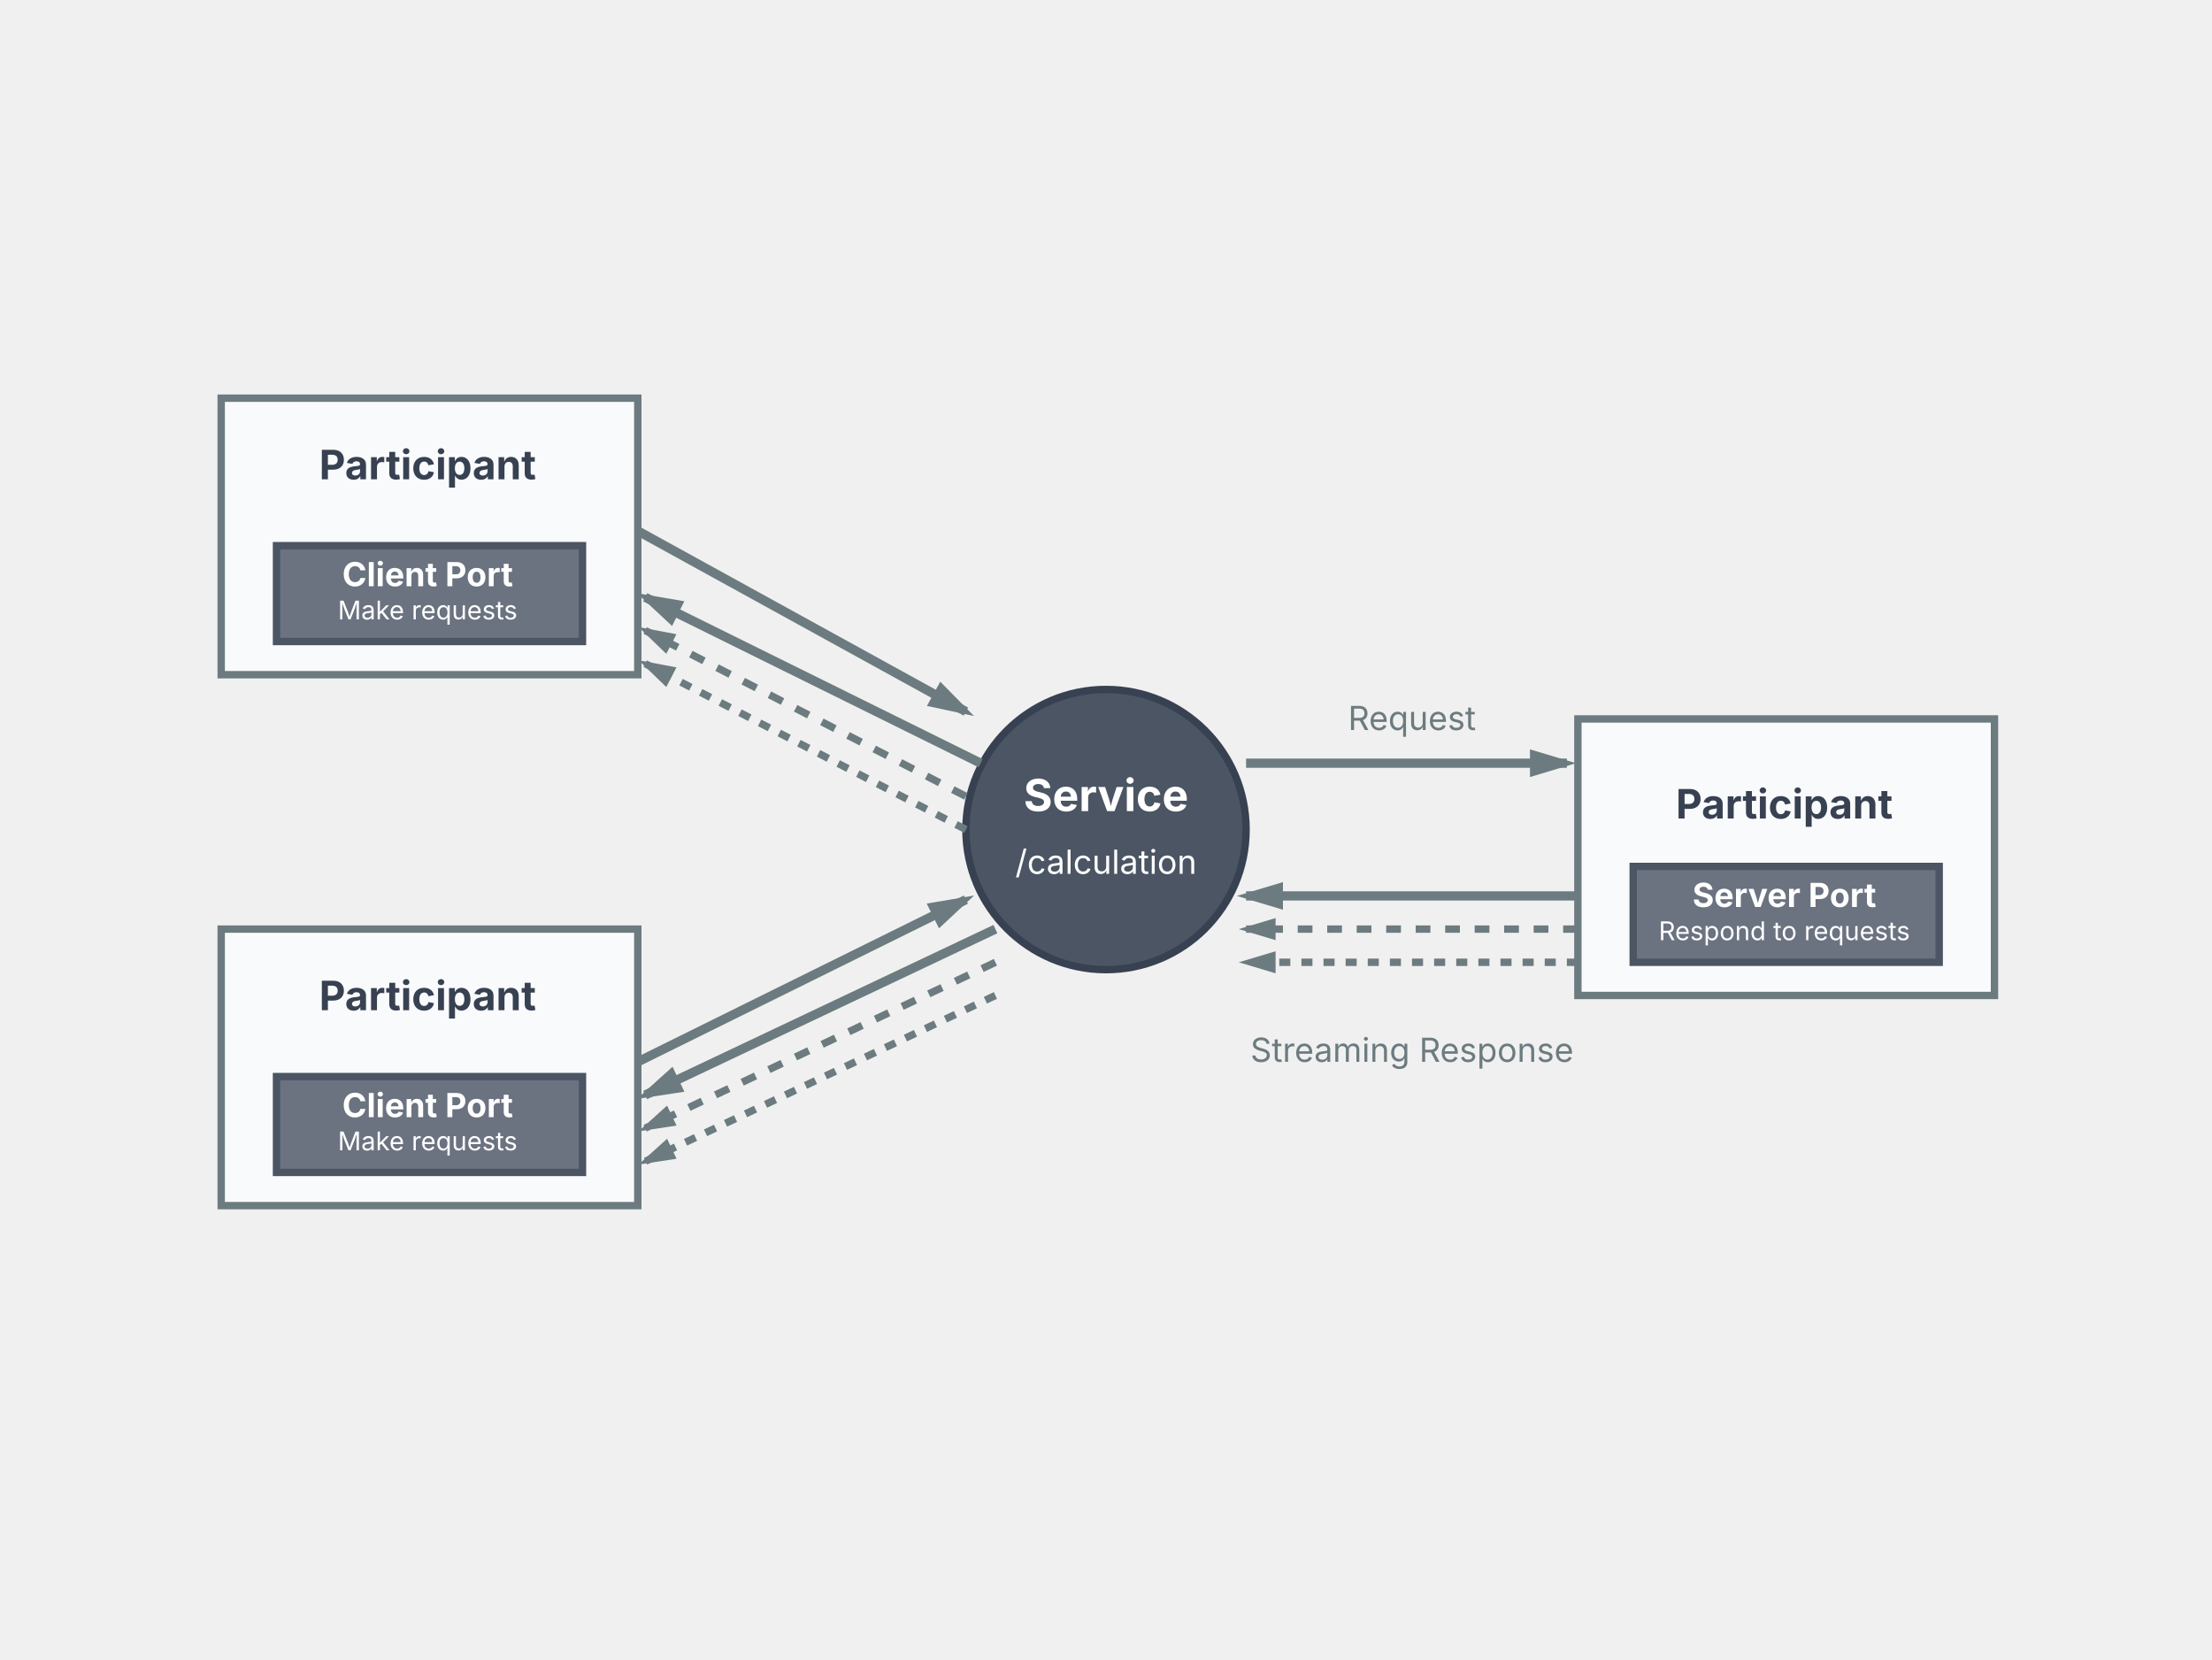
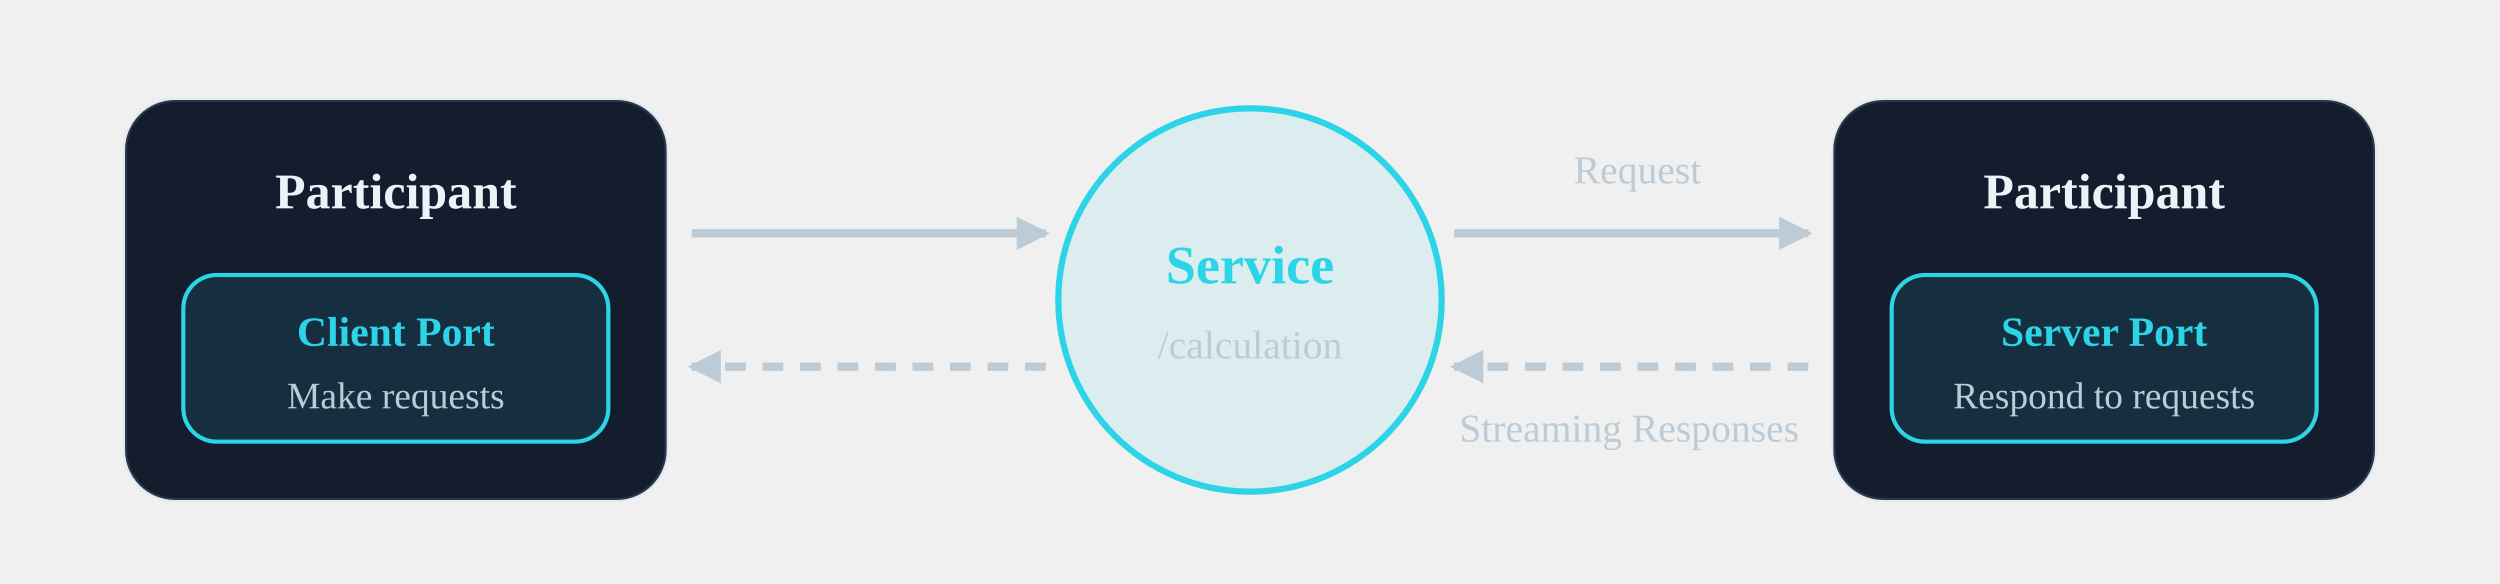
- <svg xmlns="http://www.w3.org/2000/svg" viewBox="0 0 600 450">
+ <svg xmlns="http://www.w3.org/2000/svg" viewBox="0 0 600 140" role="img" aria-label="Request-response communication model">
+   <style>
+     .rr-box    { fill: var(--ix-surface, #141d2d); stroke: var(--ix-line, rgba(150,200,230,0.16)); stroke-width: 1; }
+     .rr-port   { fill: rgba(45,212,232,0.10); stroke: var(--ix-ice, #2dd4e8); stroke-width: 1; }
+     .rr-svc    { fill: rgba(45,212,232,0.10); stroke: var(--ix-ice, #2dd4e8); stroke-width: 1.5; }
+     .rr-title  { font-family: var(--font-stack, sans-serif); font-weight: 600; font-size: 12px; fill: var(--ix-text, #eaf3f7); }
+     .rr-port-t { font-family: var(--font-stack--monospace, monospace); font-weight: 600; font-size: 10px; fill: var(--ix-ice, #2dd4e8); }
+     .rr-sub    { font-family: var(--font-stack, sans-serif); font-size: 9px; fill: var(--ix-muted, #bccbd6); }
+     .rr-svc-t  { font-family: var(--font-stack, sans-serif); font-weight: 600; font-size: 13px; fill: var(--ix-ice, #2dd4e8); }
+     .rr-svc-s  { font-family: var(--font-stack--monospace, monospace); font-size: 9.5px; fill: var(--ix-muted, #bccbd6); }
+     .rr-label  { font-family: var(--font-stack, sans-serif); font-size: 9.5px; fill: var(--ix-muted, #bccbd6); }
+     .rr-flow   { stroke: var(--ix-muted, #bccbd6); stroke-width: 2; fill: none; }
+     .rr-flow-d { stroke: var(--ix-muted, #bccbd6); stroke-width: 2; fill: none; stroke-dasharray: 5 4; }
+   </style>
  <defs>
-     <style>
-       .custom-fonts {
-         font-family: Inter, -apple-system, BlinkMacSystemFont, 'Segoe UI', Roboto, sans-serif;
-       }
-     </style>
-     <marker id="arrowhead" markerWidth="5" markerHeight="3" refX="4" refY="1.5" orient="auto">
-       <polygon points="0 0, 5 1.5, 0 3" fill="#6c7b7f" />
+     <marker id="rr-arrow" markerWidth="10" markerHeight="10" refX="8" refY="5" orient="auto" markerUnits="userSpaceOnUse" overflow="visible">
+       <path d="M1,1 L9,5 L1,9 Z" fill="var(--ix-muted, #bccbd6)" />
    </marker>
  </defs>
-   <rect width="600" height="450" fill="transparent" />
-   <circle cx="300" cy="225" r="38" fill="#4b5563" stroke="#374151" stroke-width="2" />
-   <text x="300" y="220" text-anchor="middle" class="custom-fonts" font-size="12" font-weight="bold" fill="white">Service</text>
-   <text x="300" y="237" text-anchor="middle" class="custom-fonts" font-size="9" fill="white">/calculation</text>
-   <rect x="60" y="108" width="113" height="75" fill="#f9fafb" stroke="#6c7b7f" stroke-width="2" />
-   <text x="116" y="130" text-anchor="middle" class="custom-fonts" font-size="11" font-weight="bold" fill="#374151">Participant</text>
-   <rect x="75" y="148" width="83" height="26" fill="#6b7280" stroke="#4b5563" stroke-width="2" />
-   <text x="116" y="159" text-anchor="middle" class="custom-fonts" font-size="9" font-weight="bold" fill="white">Client Port</text>
-   <text x="116" y="168" text-anchor="middle" class="custom-fonts" font-size="7" fill="white">Make requests</text>
-   <rect x="60" y="252" width="113" height="75" fill="#f9fafb" stroke="#6c7b7f" stroke-width="2" />
-   <text x="116" y="274" text-anchor="middle" class="custom-fonts" font-size="11" font-weight="bold" fill="#374151">Participant</text>
-   <rect x="75" y="292" width="83" height="26" fill="#6b7280" stroke="#4b5563" stroke-width="2" />
-   <text x="116" y="303" text-anchor="middle" class="custom-fonts" font-size="9" font-weight="bold" fill="white">Client Port</text>
-   <text x="116" y="312" text-anchor="middle" class="custom-fonts" font-size="7" fill="white">Make requests</text>
-   <rect x="428" y="195" width="113" height="75" fill="#f9fafb" stroke="#6c7b7f" stroke-width="2" />
-   <text x="484" y="222" text-anchor="middle" class="custom-fonts" font-size="11" font-weight="bold" fill="#374151">Participant</text>
-   <rect x="443" y="235" width="83" height="26" fill="#6b7280" stroke="#4b5563" stroke-width="2" />
-   <text x="484" y="246" text-anchor="middle" class="custom-fonts" font-size="9" font-weight="bold" fill="white">Server Port</text>
-   <text x="484" y="255" text-anchor="middle" class="custom-fonts" font-size="7" fill="white">Respond to requests</text>
-   <line x1="173" y1="144" x2="262" y2="193" stroke="#6c7b7f" stroke-width="2.5" marker-end="url(#arrowhead)" />
-   <line x1="173" y1="288" x2="262" y2="244" stroke="#6c7b7f" stroke-width="2.5" marker-end="url(#arrowhead)" />
-   <line x1="338" y1="207" x2="425" y2="207" stroke="#6c7b7f" stroke-width="2.5" marker-end="url(#arrowhead)" />
-   <line x1="428" y1="243" x2="338" y2="243" stroke="#6c7b7f" stroke-width="2.5" marker-end="url(#arrowhead)" />
-   <line x1="428" y1="252" x2="338" y2="252" stroke="#6c7b7f" stroke-width="2" marker-end="url(#arrowhead)" stroke-dasharray="4,4" />
-   <line x1="428" y1="261" x2="338" y2="261" stroke="#6c7b7f" stroke-width="2" marker-end="url(#arrowhead)" stroke-dasharray="3,3" />
-   <line x1="266" y1="207" x2="175" y2="162" stroke="#6c7b7f" stroke-width="2.5" marker-end="url(#arrowhead)" />
-   <line x1="262" y1="216" x2="175" y2="171" stroke="#6c7b7f" stroke-width="2" marker-end="url(#arrowhead)" stroke-dasharray="4,4" />
-   <line x1="262" y1="225" x2="175" y2="180" stroke="#6c7b7f" stroke-width="2" marker-end="url(#arrowhead)" stroke-dasharray="3,3" />
-   <line x1="270" y1="252" x2="175" y2="297" stroke="#6c7b7f" stroke-width="2.5" marker-end="url(#arrowhead)" />
-   <line x1="270" y1="261" x2="175" y2="306" stroke="#6c7b7f" stroke-width="2" marker-end="url(#arrowhead)" stroke-dasharray="4,4" />
-   <line x1="270" y1="270" x2="175" y2="315" stroke="#6c7b7f" stroke-width="2" marker-end="url(#arrowhead)" stroke-dasharray="3,3" />
-   <text x="383" y="198" text-anchor="middle" class="custom-fonts" font-size="9" fill="#6c7b7f">Request</text>
-   <text x="383" y="288" text-anchor="middle" class="custom-fonts" font-size="9" fill="#6c7b7f">Streaming Response</text>
+   <rect class="rr-box" x="30" y="24" width="130" height="96" rx="12" />
+   <text class="rr-title" x="95" y="50" text-anchor="middle">Participant</text>
+   <rect class="rr-port" x="44" y="66" width="102" height="40" rx="8" />
+   <text class="rr-port-t" x="95" y="83" text-anchor="middle">Client Port</text>
+   <text class="rr-sub" x="95" y="98" text-anchor="middle">Make requests</text>
+   <circle class="rr-svc" cx="300" cy="72" r="46" />
+   <text class="rr-svc-t" x="300" y="68" text-anchor="middle">Service</text>
+   <text class="rr-svc-s" x="300" y="86" text-anchor="middle">/calculation</text>
+   <rect class="rr-box" x="440" y="24" width="130" height="96" rx="12" />
+   <text class="rr-title" x="505" y="50" text-anchor="middle">Participant</text>
+   <rect class="rr-port" x="454" y="66" width="102" height="40" rx="8" />
+   <text class="rr-port-t" x="505" y="83" text-anchor="middle">Server Port</text>
+   <text class="rr-sub" x="505" y="98" text-anchor="middle">Respond to requests</text>
+   <line class="rr-flow" x1="166" y1="56" x2="251" y2="56" marker-end="url(#rr-arrow)" />
+   <line class="rr-flow" x1="349" y1="56" x2="434" y2="56" marker-end="url(#rr-arrow)" />
+   <text class="rr-label" x="393" y="44" text-anchor="middle">Request</text>
+   <line class="rr-flow-d" x1="434" y1="88" x2="349" y2="88" marker-end="url(#rr-arrow)" />
+   <line class="rr-flow-d" x1="251" y1="88" x2="166" y2="88" marker-end="url(#rr-arrow)" />
+   <text class="rr-label" x="391" y="106" text-anchor="middle">Streaming Responses</text>
</svg>
